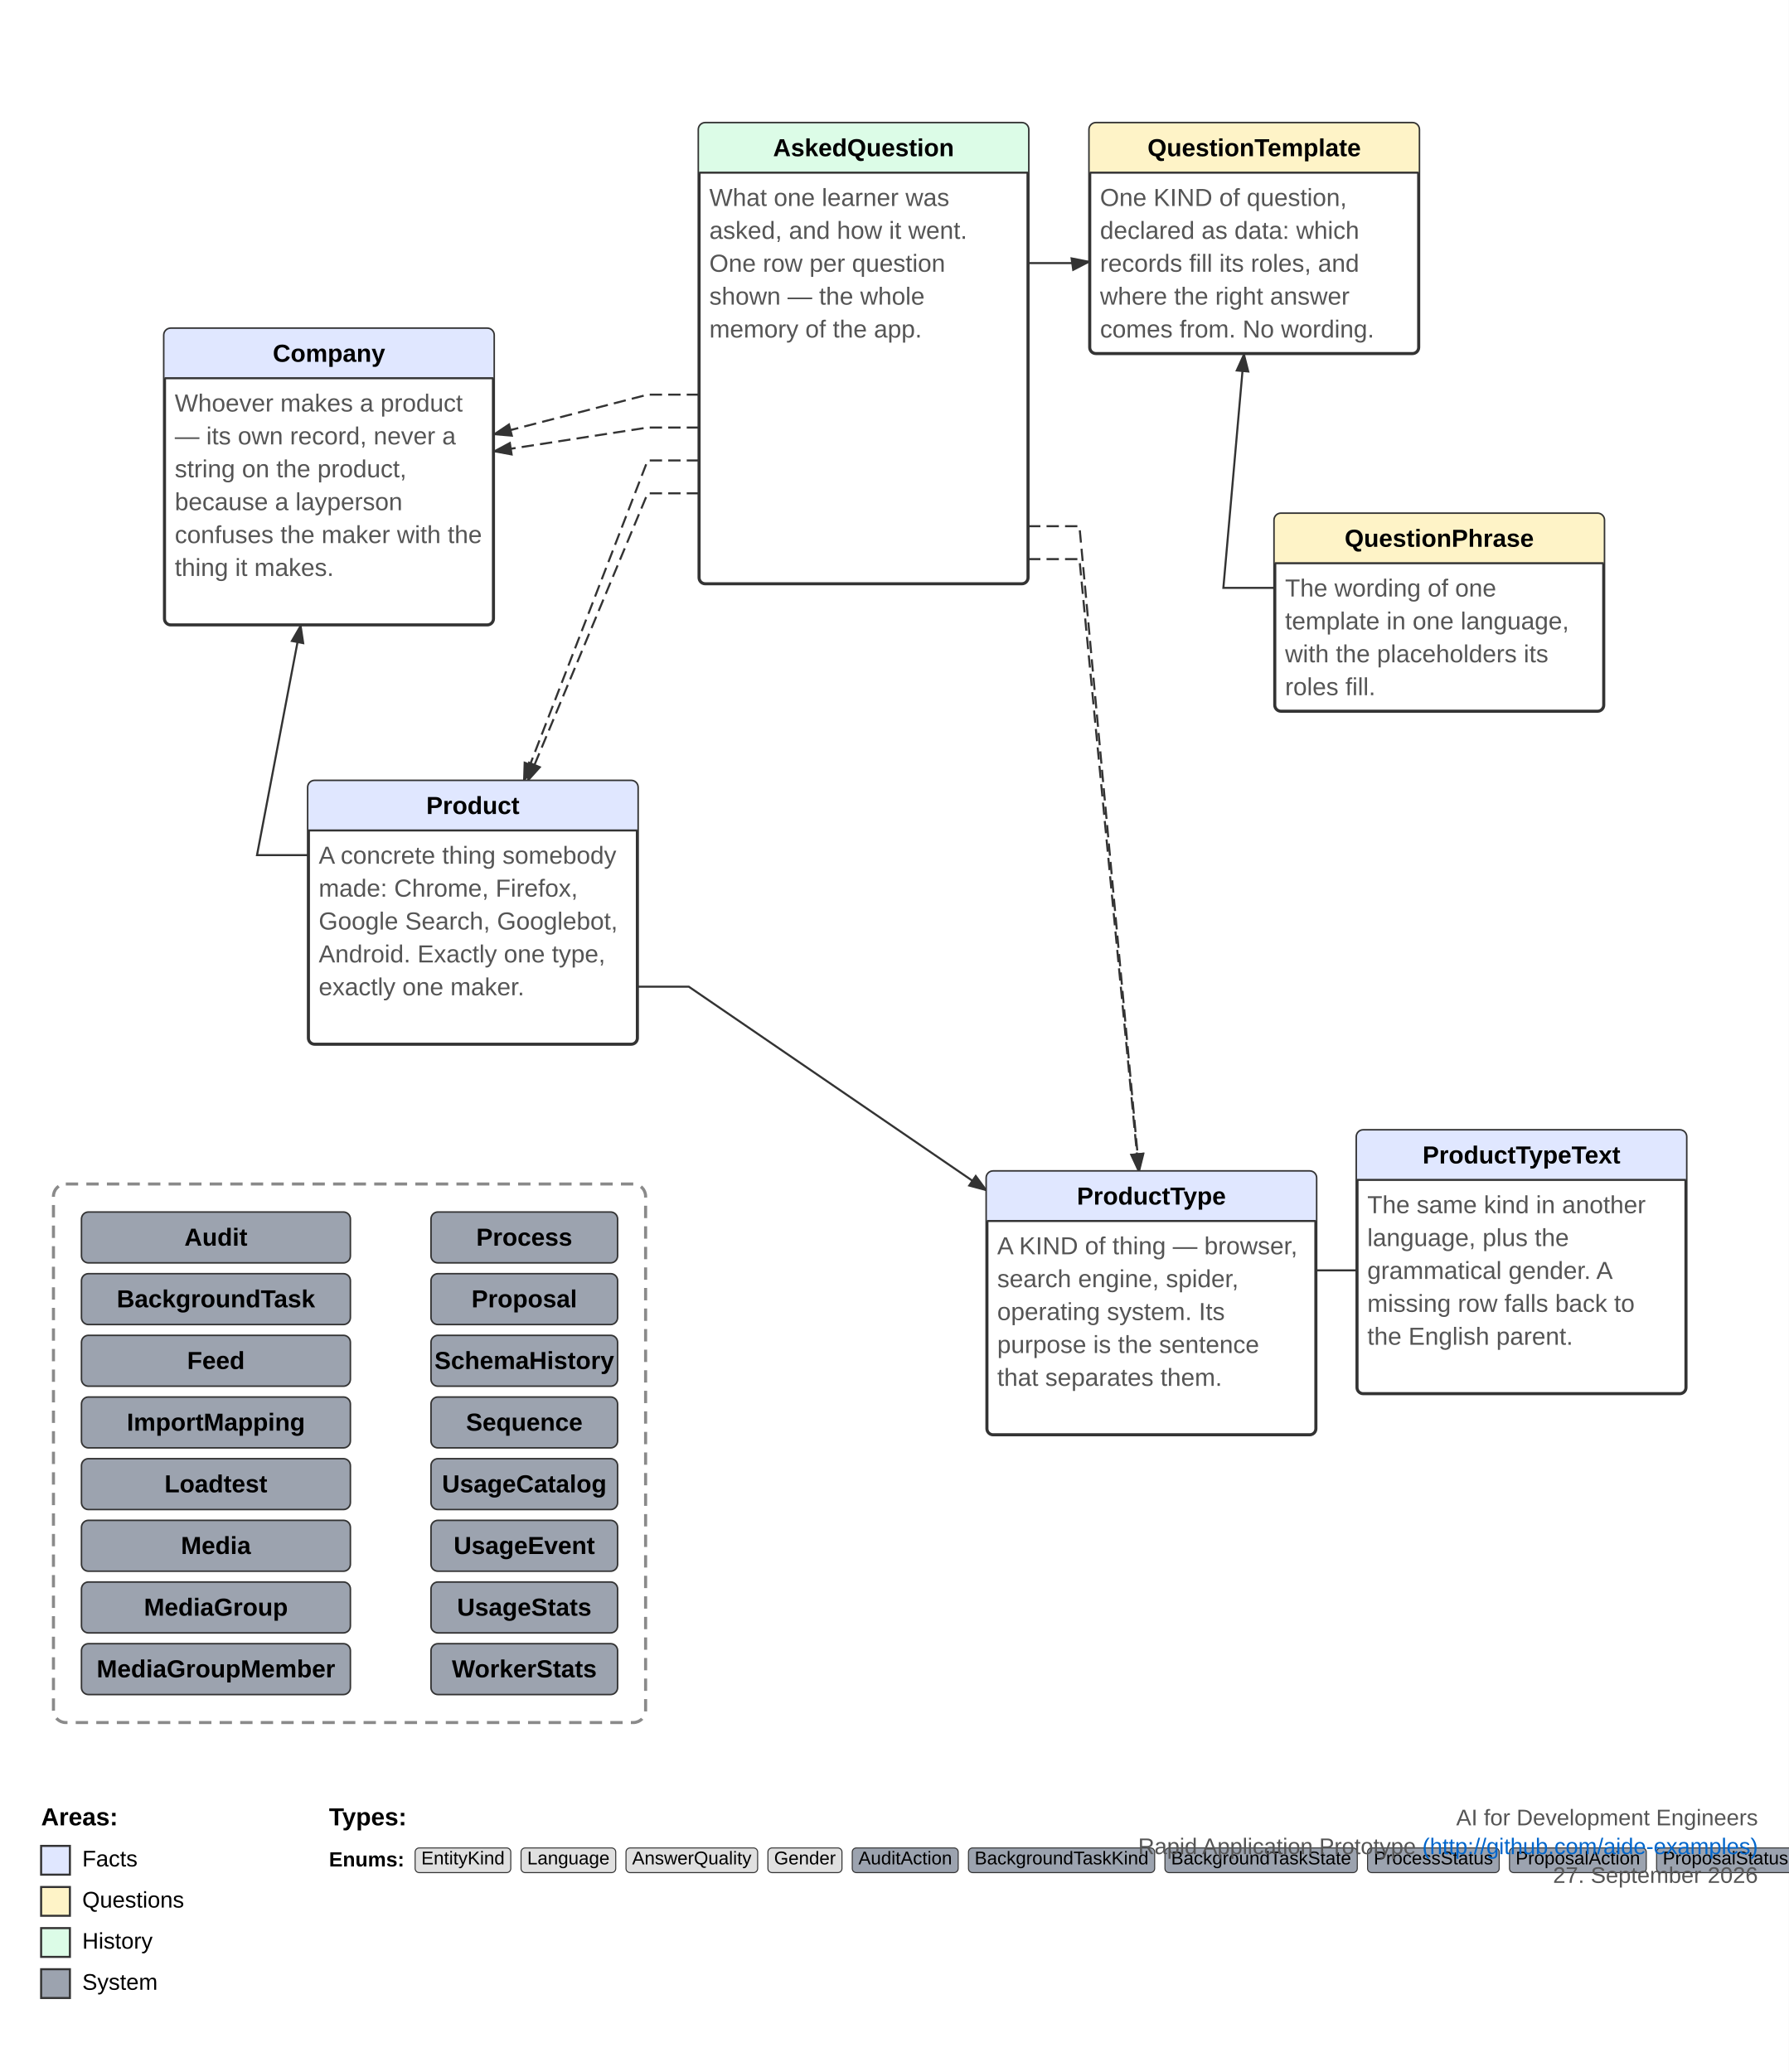
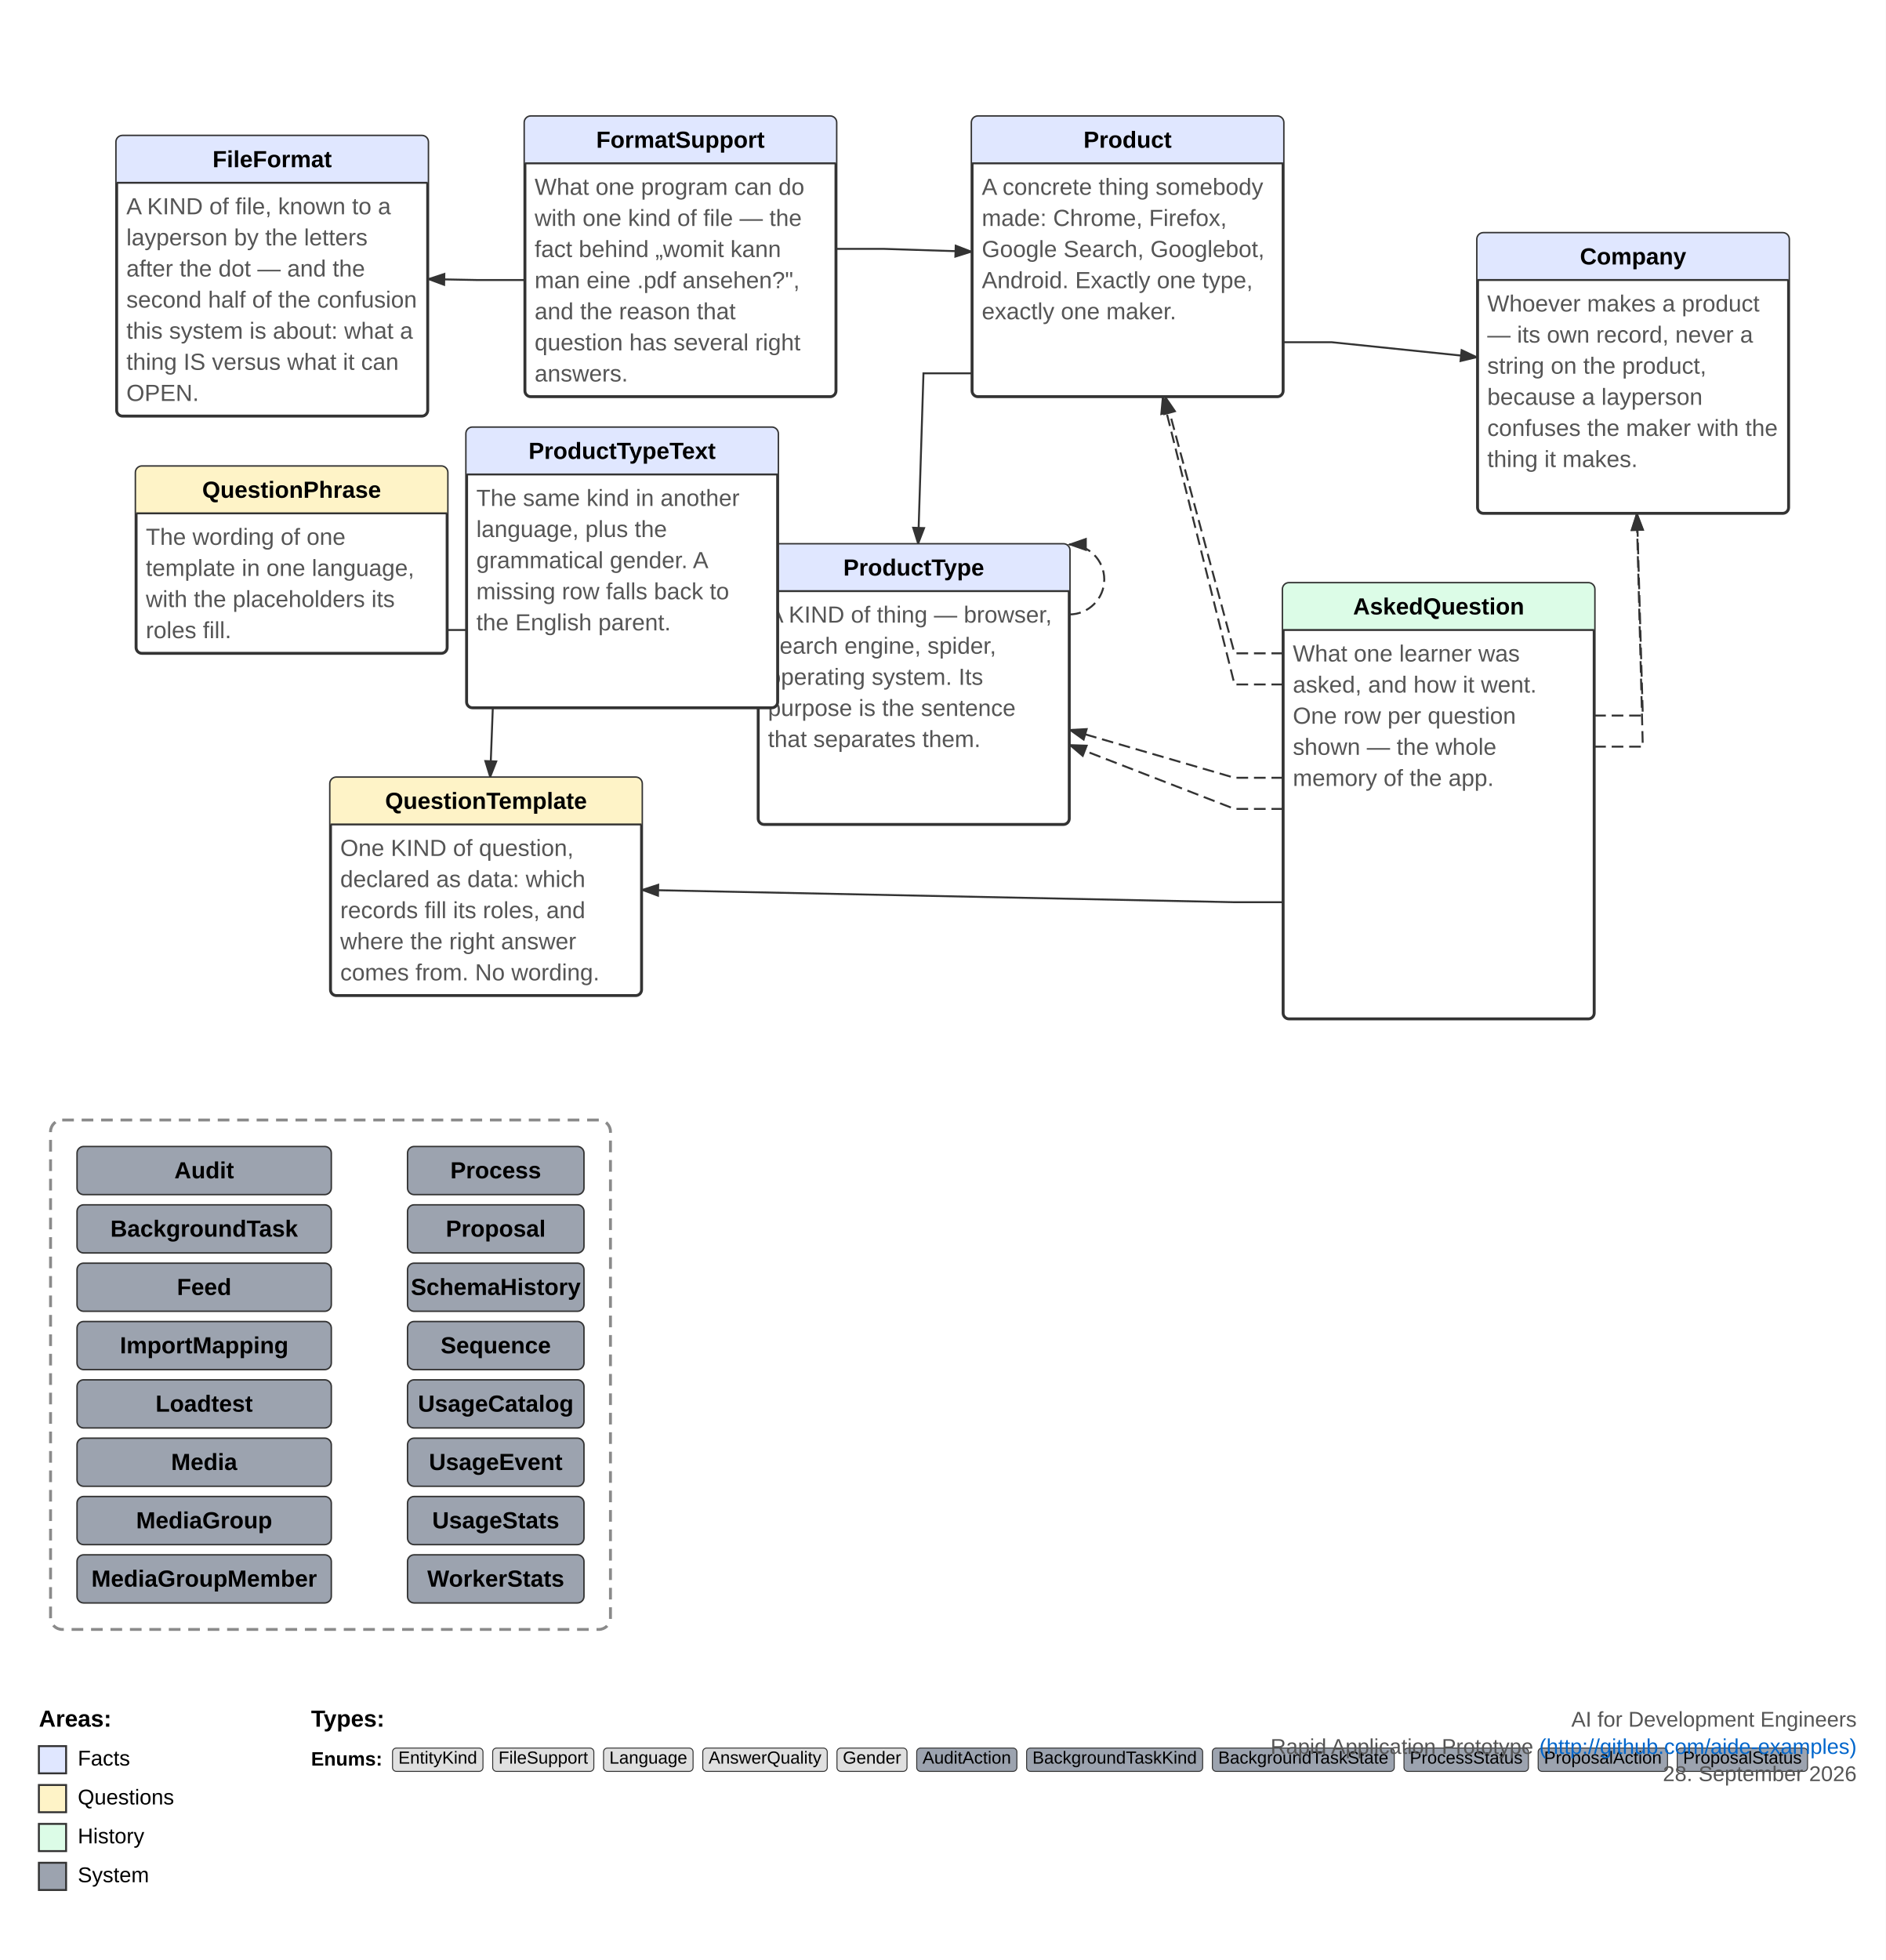
- <svg xmlns="http://www.w3.org/2000/svg" viewBox="0 0 870 1008" width="870" height="1008">
+ <svg xmlns="http://www.w3.org/2000/svg" viewBox="0 0 970 1008" width="970" height="1008">
  <defs>
    <marker id="arrowhead" markerWidth="10" markerHeight="7" refX="9" refY="3.5" orient="auto">
      <polygon points="0 0, 10 3.5, 0 7" fill="#333" />
    </marker>
    <clipPath id="clip-AskedQuestion">
-       <rect x="340" y="60" width="160" height="224" rx="3" />
+       <rect x="660" y="300" width="160" height="224" rx="3" />
    </clipPath>
    <clipPath id="clip-Company">
-       <rect x="80" y="160" width="160" height="144" rx="3" />
+       <rect x="760" y="120" width="160" height="144" rx="3" />
+     </clipPath>
+     <clipPath id="clip-FileFormat">
+       <rect x="60" y="70" width="160" height="144" rx="3" />
+     </clipPath>
+     <clipPath id="clip-FormatSupport">
+       <rect x="270" y="60" width="160" height="144" rx="3" />
    </clipPath>
    <clipPath id="clip-Product">
-       <rect x="150" y="380" width="160" height="128" rx="3" />
+       <rect x="500" y="60" width="160" height="144" rx="3" />
    </clipPath>
    <clipPath id="clip-ProductType">
-       <rect x="480" y="570" width="160" height="128" rx="3" />
+       <rect x="390" y="280" width="160" height="144" rx="3" />
    </clipPath>
    <clipPath id="clip-ProductTypeText">
-       <rect x="660" y="550" width="160" height="128" rx="3" />
+       <rect x="240" y="220" width="160" height="144" rx="3" />
    </clipPath>
    <clipPath id="clip-QuestionPhrase">
-       <rect x="620" y="250" width="160" height="96" rx="3" />
+       <rect x="70" y="240" width="160" height="96" rx="3" />
    </clipPath>
    <clipPath id="clip-QuestionTemplate">
-       <rect x="530" y="60" width="160" height="112" rx="3" />
+       <rect x="170" y="400" width="160" height="112" rx="3" />
    </clipPath>
    <clipPath id="clip-Audit">
      <rect x="40" y="590" width="130.045" height="24" rx="3" />
    </clipPath>
    <clipPath id="clip-BackgroundTask">
      <rect x="40" y="620" width="130.045" height="24" rx="3" />
    </clipPath>
    <clipPath id="clip-Feed">
      <rect x="40" y="650" width="130.045" height="24" rx="3" />
    </clipPath>
    <clipPath id="clip-ImportMapping">
      <rect x="40" y="680" width="130.045" height="24" rx="3" />
    </clipPath>
    <clipPath id="clip-Loadtest">
      <rect x="40" y="710" width="130.045" height="24" rx="3" />
    </clipPath>
    <clipPath id="clip-Media">
      <rect x="40" y="740" width="130.045" height="24" rx="3" />
    </clipPath>
    <clipPath id="clip-MediaGroup">
      <rect x="40" y="770" width="130.045" height="24" rx="3" />
    </clipPath>
    <clipPath id="clip-MediaGroupMember">
      <rect x="40" y="800" width="130.045" height="24" rx="3" />
    </clipPath>
    <clipPath id="clip-Process">
      <rect x="210" y="590" width="90" height="24" rx="3" />
    </clipPath>
    <clipPath id="clip-Proposal">
      <rect x="210" y="620" width="90" height="24" rx="3" />
    </clipPath>
    <clipPath id="clip-SchemaHistory">
      <rect x="210" y="650" width="90" height="24" rx="3" />
    </clipPath>
    <clipPath id="clip-Sequence">
      <rect x="210" y="680" width="90" height="24" rx="3" />
    </clipPath>
    <clipPath id="clip-UsageCatalog">
      <rect x="210" y="710" width="90" height="24" rx="3" />
    </clipPath>
    <clipPath id="clip-UsageEvent">
      <rect x="210" y="740" width="90" height="24" rx="3" />
    </clipPath>
    <clipPath id="clip-UsageStats">
      <rect x="210" y="770" width="90" height="24" rx="3" />
    </clipPath>
    <clipPath id="clip-WorkerStats">
      <rect x="210" y="800" width="90" height="24" rx="3" />
    </clipPath>
  </defs>
-   <rect width="870" height="1008" fill="white" />
-   <path d="M 500 128 L 525 128 L 530 127.294" fill="none" stroke="#333" stroke-width="1" marker-end="url(#arrowhead)" />
-   <path d="M 340 224 L 315 224 L 254.727 380" fill="none" stroke="#333" stroke-width="1" marker-end="url(#arrowhead)" stroke-dasharray="6,3" />
-   <path d="M 500 256 L 525 256 L 554.074 570" fill="none" stroke="#333" stroke-width="1" marker-end="url(#arrowhead)" stroke-dasharray="6,3" />
-   <path d="M 340 192 L 315 192 L 240 211.355" fill="none" stroke="#333" stroke-width="1" marker-end="url(#arrowhead)" stroke-dasharray="6,3" />
-   <path d="M 340 240 L 315 240 L 256.667 380" fill="none" stroke="#333" stroke-width="1" marker-end="url(#arrowhead)" stroke-dasharray="6,3" />
-   <path d="M 500 272 L 525 272 L 553.812 570" fill="none" stroke="#333" stroke-width="1" marker-end="url(#arrowhead)" stroke-dasharray="6,3" />
-   <path d="M 340 208 L 315 208 L 240 219.613" fill="none" stroke="#333" stroke-width="1" marker-end="url(#arrowhead)" stroke-dasharray="6,3" />
-   <path d="M 310 480 L 335 480 L 480 579.244" fill="none" stroke="#333" stroke-width="1" marker-end="url(#arrowhead)" />
-   <path d="M 150 416 L 125 416 L 146.304 304" fill="none" stroke="#333" stroke-width="1" marker-end="url(#arrowhead)" />
-   <path d="M 660 618 L 635 618 L 560 634" fill="none" stroke="#333" stroke-width="1" marker-end="url(#arrowhead)" />
-   <path d="M 620 286 L 595 286 L 605.059 172" fill="none" stroke="#333" stroke-width="1" marker-end="url(#arrowhead)" />
+   <rect width="970" height="1008" fill="white" />
+   <path d="M 660 464 L 635 464 L 330 457.662" fill="none" stroke="#333" stroke-width="1" marker-end="url(#arrowhead)" />
+   <path d="M 660 336 L 635 336 L 599.412 204" fill="none" stroke="#333" stroke-width="1" marker-end="url(#arrowhead)" stroke-dasharray="6,3" />
+   <path d="M 660 400 L 635 400 L 550 375.273" fill="none" stroke="#333" stroke-width="1" marker-end="url(#arrowhead)" stroke-dasharray="6,3" />
+   <path d="M 820 368 L 845 368 L 842.045 264" fill="none" stroke="#333" stroke-width="1" marker-end="url(#arrowhead)" stroke-dasharray="6,3" />
+   <path d="M 660 352 L 635 352 L 598 204" fill="none" stroke="#333" stroke-width="1" marker-end="url(#arrowhead)" stroke-dasharray="6,3" />
+   <path d="M 660 416 L 635 416 L 550 383.03" fill="none" stroke="#333" stroke-width="1" marker-end="url(#arrowhead)" stroke-dasharray="6,3" />
+   <path d="M 820 384 L 845 384 L 841.875 264" fill="none" stroke="#333" stroke-width="1" marker-end="url(#arrowhead)" stroke-dasharray="6,3" />
+   <path d="M 430 128 L 455 128 L 500 129.44" fill="none" stroke="#333" stroke-width="1" marker-end="url(#arrowhead)" />
+   <path d="M 270 144 L 245 144 L 220 143.524" fill="none" stroke="#333" stroke-width="1" marker-end="url(#arrowhead)" />
+   <path d="M 500 192 L 475 192 L 472.25 280" fill="none" stroke="#333" stroke-width="1" marker-end="url(#arrowhead)" />
+   <path d="M 660 176 L 685 176 L 760 183.742" fill="none" stroke="#333" stroke-width="1" marker-end="url(#arrowhead)" />
+   <path d="M 550 316 A 18 18 0 0 0 550 280" fill="none" stroke="#333" stroke-width="1" marker-end="url(#arrowhead)" stroke-dasharray="6,3" />
+   <path d="M 400 352 L 425 352 L 470 352" fill="none" stroke="#333" stroke-width="1" marker-end="url(#arrowhead)" />
+   <path d="M 230 324 L 255 324 L 252.121 400" fill="none" stroke="#333" stroke-width="1" marker-end="url(#arrowhead)" />
  <rect x="26" y="576" width="288" height="262" fill="none" stroke="#8a8a8a" stroke-width="1.5" stroke-dasharray="6,4" rx="6" />
-   <rect x="340" y="60" width="160" height="224" fill="white" stroke="#333" stroke-width="1.5" rx="3" />
-   <rect x="340" y="60" width="160" height="24" fill="#DCFCE7" clip-path="url(#clip-AskedQuestion)" />
-   <text x="420" y="76" text-anchor="middle" font-family="Arial, sans-serif" font-size="12" font-weight="bold">AskedQuestion</text>
-   <line x1="340" y1="84" x2="500" y2="84" stroke="#333" stroke-width="1" />
-   <text x="345" y="100.2" font-family="Arial, sans-serif" font-size="12" fill="#555">What one learner was</text>
-   <text x="345" y="116.2" font-family="Arial, sans-serif" font-size="12" fill="#555">asked, and how it went.</text>
-   <text x="345" y="132.2" font-family="Arial, sans-serif" font-size="12" fill="#555">One row per question</text>
-   <text x="345" y="148.2" font-family="Arial, sans-serif" font-size="12" fill="#555">shown — the whole</text>
-   <text x="345" y="164.2" font-family="Arial, sans-serif" font-size="12" fill="#555">memory of the app.</text>
-   <rect x="80" y="160" width="160" height="144" fill="white" stroke="#333" stroke-width="1.5" rx="3" />
-   <rect x="80" y="160" width="160" height="24" fill="#E0E7FF" clip-path="url(#clip-Company)" />
-   <text x="160" y="176" text-anchor="middle" font-family="Arial, sans-serif" font-size="12" font-weight="bold">Company</text>
-   <line x1="80" y1="184" x2="240" y2="184" stroke="#333" stroke-width="1" />
-   <text x="85" y="200.2" font-family="Arial, sans-serif" font-size="12" fill="#555">Whoever makes a product</text>
-   <text x="85" y="216.2" font-family="Arial, sans-serif" font-size="12" fill="#555">— its own record, never a</text>
-   <text x="85" y="232.2" font-family="Arial, sans-serif" font-size="12" fill="#555">string on the product,</text>
-   <text x="85" y="248.2" font-family="Arial, sans-serif" font-size="12" fill="#555">because a layperson</text>
-   <text x="85" y="264.2" font-family="Arial, sans-serif" font-size="12" fill="#555">confuses the maker with the</text>
-   <text x="85" y="280.2" font-family="Arial, sans-serif" font-size="12" fill="#555">thing it makes.</text>
-   <rect x="150" y="380" width="160" height="128" fill="white" stroke="#333" stroke-width="1.5" rx="3" />
-   <rect x="150" y="380" width="160" height="24" fill="#E0E7FF" clip-path="url(#clip-Product)" />
-   <text x="230" y="396" text-anchor="middle" font-family="Arial, sans-serif" font-size="12" font-weight="bold">Product</text>
-   <line x1="150" y1="404" x2="310" y2="404" stroke="#333" stroke-width="1" />
-   <text x="155" y="420.2" font-family="Arial, sans-serif" font-size="12" fill="#555">A concrete thing somebody</text>
-   <text x="155" y="436.2" font-family="Arial, sans-serif" font-size="12" fill="#555">made: Chrome, Firefox,</text>
-   <text x="155" y="452.2" font-family="Arial, sans-serif" font-size="12" fill="#555">Google Search, Googlebot,</text>
-   <text x="155" y="468.2" font-family="Arial, sans-serif" font-size="12" fill="#555">Android. Exactly one type,</text>
-   <text x="155" y="484.2" font-family="Arial, sans-serif" font-size="12" fill="#555">exactly one maker.</text>
-   <rect x="480" y="570" width="160" height="128" fill="white" stroke="#333" stroke-width="1.5" rx="3" />
-   <rect x="480" y="570" width="160" height="24" fill="#E0E7FF" clip-path="url(#clip-ProductType)" />
-   <text x="560" y="586" text-anchor="middle" font-family="Arial, sans-serif" font-size="12" font-weight="bold">ProductType</text>
-   <line x1="480" y1="594" x2="640" y2="594" stroke="#333" stroke-width="1" />
-   <text x="485" y="610.2" font-family="Arial, sans-serif" font-size="12" fill="#555">A KIND of thing — browser,</text>
-   <text x="485" y="626.2" font-family="Arial, sans-serif" font-size="12" fill="#555">search engine, spider,</text>
-   <text x="485" y="642.2" font-family="Arial, sans-serif" font-size="12" fill="#555">operating system. Its</text>
-   <text x="485" y="658.2" font-family="Arial, sans-serif" font-size="12" fill="#555">purpose is the sentence</text>
-   <text x="485" y="674.2" font-family="Arial, sans-serif" font-size="12" fill="#555">that separates them.</text>
-   <rect x="660" y="550" width="160" height="128" fill="white" stroke="#333" stroke-width="1.5" rx="3" />
-   <rect x="660" y="550" width="160" height="24" fill="#E0E7FF" clip-path="url(#clip-ProductTypeText)" />
-   <text x="740" y="566" text-anchor="middle" font-family="Arial, sans-serif" font-size="12" font-weight="bold">ProductTypeText</text>
-   <line x1="660" y1="574" x2="820" y2="574" stroke="#333" stroke-width="1" />
-   <text x="665" y="590.2" font-family="Arial, sans-serif" font-size="12" fill="#555">The same kind in another</text>
-   <text x="665" y="606.2" font-family="Arial, sans-serif" font-size="12" fill="#555">language, plus the</text>
-   <text x="665" y="622.2" font-family="Arial, sans-serif" font-size="12" fill="#555">grammatical gender. A</text>
-   <text x="665" y="638.2" font-family="Arial, sans-serif" font-size="12" fill="#555">missing row falls back to</text>
-   <text x="665" y="654.2" font-family="Arial, sans-serif" font-size="12" fill="#555">the English parent.</text>
-   <rect x="620" y="250" width="160" height="96" fill="white" stroke="#333" stroke-width="1.5" rx="3" />
-   <rect x="620" y="250" width="160" height="24" fill="#FEF3C7" clip-path="url(#clip-QuestionPhrase)" />
-   <text x="700" y="266" text-anchor="middle" font-family="Arial, sans-serif" font-size="12" font-weight="bold">QuestionPhrase</text>
-   <line x1="620" y1="274" x2="780" y2="274" stroke="#333" stroke-width="1" />
-   <text x="625" y="290.2" font-family="Arial, sans-serif" font-size="12" fill="#555">The wording of one</text>
-   <text x="625" y="306.2" font-family="Arial, sans-serif" font-size="12" fill="#555">template in one language,</text>
-   <text x="625" y="322.2" font-family="Arial, sans-serif" font-size="12" fill="#555">with the placeholders its</text>
-   <text x="625" y="338.2" font-family="Arial, sans-serif" font-size="12" fill="#555">roles fill.</text>
-   <rect x="530" y="60" width="160" height="112" fill="white" stroke="#333" stroke-width="1.5" rx="3" />
-   <rect x="530" y="60" width="160" height="24" fill="#FEF3C7" clip-path="url(#clip-QuestionTemplate)" />
-   <text x="610" y="76" text-anchor="middle" font-family="Arial, sans-serif" font-size="12" font-weight="bold">QuestionTemplate</text>
-   <line x1="530" y1="84" x2="690" y2="84" stroke="#333" stroke-width="1" />
-   <text x="535" y="100.2" font-family="Arial, sans-serif" font-size="12" fill="#555">One KIND of question,</text>
-   <text x="535" y="116.2" font-family="Arial, sans-serif" font-size="12" fill="#555">declared as data: which</text>
-   <text x="535" y="132.2" font-family="Arial, sans-serif" font-size="12" fill="#555">records fill its roles, and</text>
-   <text x="535" y="148.2" font-family="Arial, sans-serif" font-size="12" fill="#555">where the right answer</text>
-   <text x="535" y="164.2" font-family="Arial, sans-serif" font-size="12" fill="#555">comes from. No wording.</text>
+   <rect x="660" y="300" width="160" height="224" fill="white" stroke="#333" stroke-width="1.5" rx="3" />
+   <rect x="660" y="300" width="160" height="24" fill="#DCFCE7" clip-path="url(#clip-AskedQuestion)" />
+   <text x="740" y="316" text-anchor="middle" font-family="Arial, sans-serif" font-size="12" font-weight="bold">AskedQuestion</text>
+   <line x1="660" y1="324" x2="820" y2="324" stroke="#333" stroke-width="1" />
+   <text x="665" y="340.2" font-family="Arial, sans-serif" font-size="12" fill="#555">What one learner was</text>
+   <text x="665" y="356.2" font-family="Arial, sans-serif" font-size="12" fill="#555">asked, and how it went.</text>
+   <text x="665" y="372.2" font-family="Arial, sans-serif" font-size="12" fill="#555">One row per question</text>
+   <text x="665" y="388.2" font-family="Arial, sans-serif" font-size="12" fill="#555">shown — the whole</text>
+   <text x="665" y="404.2" font-family="Arial, sans-serif" font-size="12" fill="#555">memory of the app.</text>
+   <rect x="760" y="120" width="160" height="144" fill="white" stroke="#333" stroke-width="1.5" rx="3" />
+   <rect x="760" y="120" width="160" height="24" fill="#E0E7FF" clip-path="url(#clip-Company)" />
+   <text x="840" y="136" text-anchor="middle" font-family="Arial, sans-serif" font-size="12" font-weight="bold">Company</text>
+   <line x1="760" y1="144" x2="920" y2="144" stroke="#333" stroke-width="1" />
+   <text x="765" y="160.2" font-family="Arial, sans-serif" font-size="12" fill="#555">Whoever makes a product</text>
+   <text x="765" y="176.2" font-family="Arial, sans-serif" font-size="12" fill="#555">— its own record, never a</text>
+   <text x="765" y="192.2" font-family="Arial, sans-serif" font-size="12" fill="#555">string on the product,</text>
+   <text x="765" y="208.2" font-family="Arial, sans-serif" font-size="12" fill="#555">because a layperson</text>
+   <text x="765" y="224.2" font-family="Arial, sans-serif" font-size="12" fill="#555">confuses the maker with the</text>
+   <text x="765" y="240.2" font-family="Arial, sans-serif" font-size="12" fill="#555">thing it makes.</text>
+   <rect x="60" y="70" width="160" height="144" fill="white" stroke="#333" stroke-width="1.5" rx="3" />
+   <rect x="60" y="70" width="160" height="24" fill="#E0E7FF" clip-path="url(#clip-FileFormat)" />
+   <text x="140" y="86" text-anchor="middle" font-family="Arial, sans-serif" font-size="12" font-weight="bold">FileFormat</text>
+   <line x1="60" y1="94" x2="220" y2="94" stroke="#333" stroke-width="1" />
+   <text x="65" y="110.2" font-family="Arial, sans-serif" font-size="12" fill="#555">A KIND of file, known to a</text>
+   <text x="65" y="126.2" font-family="Arial, sans-serif" font-size="12" fill="#555">layperson by the letters</text>
+   <text x="65" y="142.2" font-family="Arial, sans-serif" font-size="12" fill="#555">after the dot — and the</text>
+   <text x="65" y="158.2" font-family="Arial, sans-serif" font-size="12" fill="#555">second half of the confusion</text>
+   <text x="65" y="174.2" font-family="Arial, sans-serif" font-size="12" fill="#555">this system is about: what a</text>
+   <text x="65" y="190.2" font-family="Arial, sans-serif" font-size="12" fill="#555">thing IS versus what it can</text>
+   <text x="65" y="206.2" font-family="Arial, sans-serif" font-size="12" fill="#555">OPEN.</text>
+   <rect x="270" y="60" width="160" height="144" fill="white" stroke="#333" stroke-width="1.5" rx="3" />
+   <rect x="270" y="60" width="160" height="24" fill="#E0E7FF" clip-path="url(#clip-FormatSupport)" />
+   <text x="350" y="76" text-anchor="middle" font-family="Arial, sans-serif" font-size="12" font-weight="bold">FormatSupport</text>
+   <line x1="270" y1="84" x2="430" y2="84" stroke="#333" stroke-width="1" />
+   <text x="275" y="100.2" font-family="Arial, sans-serif" font-size="12" fill="#555">What one program can do</text>
+   <text x="275" y="116.2" font-family="Arial, sans-serif" font-size="12" fill="#555">with one kind of file — the</text>
+   <text x="275" y="132.2" font-family="Arial, sans-serif" font-size="12" fill="#555">fact behind „womit kann</text>
+   <text x="275" y="148.2" font-family="Arial, sans-serif" font-size="12" fill="#555">man eine .pdf ansehen?",</text>
+   <text x="275" y="164.2" font-family="Arial, sans-serif" font-size="12" fill="#555">and the reason that</text>
+   <text x="275" y="180.2" font-family="Arial, sans-serif" font-size="12" fill="#555">question has several right</text>
+   <text x="275" y="196.2" font-family="Arial, sans-serif" font-size="12" fill="#555">answers.</text>
+   <rect x="500" y="60" width="160" height="144" fill="white" stroke="#333" stroke-width="1.5" rx="3" />
+   <rect x="500" y="60" width="160" height="24" fill="#E0E7FF" clip-path="url(#clip-Product)" />
+   <text x="580" y="76" text-anchor="middle" font-family="Arial, sans-serif" font-size="12" font-weight="bold">Product</text>
+   <line x1="500" y1="84" x2="660" y2="84" stroke="#333" stroke-width="1" />
+   <text x="505" y="100.2" font-family="Arial, sans-serif" font-size="12" fill="#555">A concrete thing somebody</text>
+   <text x="505" y="116.2" font-family="Arial, sans-serif" font-size="12" fill="#555">made: Chrome, Firefox,</text>
+   <text x="505" y="132.2" font-family="Arial, sans-serif" font-size="12" fill="#555">Google Search, Googlebot,</text>
+   <text x="505" y="148.2" font-family="Arial, sans-serif" font-size="12" fill="#555">Android. Exactly one type,</text>
+   <text x="505" y="164.2" font-family="Arial, sans-serif" font-size="12" fill="#555">exactly one maker.</text>
+   <rect x="390" y="280" width="160" height="144" fill="white" stroke="#333" stroke-width="1.5" rx="3" />
+   <rect x="390" y="280" width="160" height="24" fill="#E0E7FF" clip-path="url(#clip-ProductType)" />
+   <text x="470" y="296" text-anchor="middle" font-family="Arial, sans-serif" font-size="12" font-weight="bold">ProductType</text>
+   <line x1="390" y1="304" x2="550" y2="304" stroke="#333" stroke-width="1" />
+   <text x="395" y="320.2" font-family="Arial, sans-serif" font-size="12" fill="#555">A KIND of thing — browser,</text>
+   <text x="395" y="336.2" font-family="Arial, sans-serif" font-size="12" fill="#555">search engine, spider,</text>
+   <text x="395" y="352.2" font-family="Arial, sans-serif" font-size="12" fill="#555">operating system. Its</text>
+   <text x="395" y="368.2" font-family="Arial, sans-serif" font-size="12" fill="#555">purpose is the sentence</text>
+   <text x="395" y="384.2" font-family="Arial, sans-serif" font-size="12" fill="#555">that separates them.</text>
+   <rect x="240" y="220" width="160" height="144" fill="white" stroke="#333" stroke-width="1.5" rx="3" />
+   <rect x="240" y="220" width="160" height="24" fill="#E0E7FF" clip-path="url(#clip-ProductTypeText)" />
+   <text x="320" y="236" text-anchor="middle" font-family="Arial, sans-serif" font-size="12" font-weight="bold">ProductTypeText</text>
+   <line x1="240" y1="244" x2="400" y2="244" stroke="#333" stroke-width="1" />
+   <text x="245" y="260.2" font-family="Arial, sans-serif" font-size="12" fill="#555">The same kind in another</text>
+   <text x="245" y="276.2" font-family="Arial, sans-serif" font-size="12" fill="#555">language, plus the</text>
+   <text x="245" y="292.2" font-family="Arial, sans-serif" font-size="12" fill="#555">grammatical gender. A</text>
+   <text x="245" y="308.2" font-family="Arial, sans-serif" font-size="12" fill="#555">missing row falls back to</text>
+   <text x="245" y="324.2" font-family="Arial, sans-serif" font-size="12" fill="#555">the English parent.</text>
+   <rect x="70" y="240" width="160" height="96" fill="white" stroke="#333" stroke-width="1.5" rx="3" />
+   <rect x="70" y="240" width="160" height="24" fill="#FEF3C7" clip-path="url(#clip-QuestionPhrase)" />
+   <text x="150" y="256" text-anchor="middle" font-family="Arial, sans-serif" font-size="12" font-weight="bold">QuestionPhrase</text>
+   <line x1="70" y1="264" x2="230" y2="264" stroke="#333" stroke-width="1" />
+   <text x="75" y="280.2" font-family="Arial, sans-serif" font-size="12" fill="#555">The wording of one</text>
+   <text x="75" y="296.2" font-family="Arial, sans-serif" font-size="12" fill="#555">template in one language,</text>
+   <text x="75" y="312.2" font-family="Arial, sans-serif" font-size="12" fill="#555">with the placeholders its</text>
+   <text x="75" y="328.2" font-family="Arial, sans-serif" font-size="12" fill="#555">roles fill.</text>
+   <rect x="170" y="400" width="160" height="112" fill="white" stroke="#333" stroke-width="1.5" rx="3" />
+   <rect x="170" y="400" width="160" height="24" fill="#FEF3C7" clip-path="url(#clip-QuestionTemplate)" />
+   <text x="250" y="416" text-anchor="middle" font-family="Arial, sans-serif" font-size="12" font-weight="bold">QuestionTemplate</text>
+   <line x1="170" y1="424" x2="330" y2="424" stroke="#333" stroke-width="1" />
+   <text x="175" y="440.2" font-family="Arial, sans-serif" font-size="12" fill="#555">One KIND of question,</text>
+   <text x="175" y="456.2" font-family="Arial, sans-serif" font-size="12" fill="#555">declared as data: which</text>
+   <text x="175" y="472.2" font-family="Arial, sans-serif" font-size="12" fill="#555">records fill its roles, and</text>
+   <text x="175" y="488.2" font-family="Arial, sans-serif" font-size="12" fill="#555">where the right answer</text>
+   <text x="175" y="504.2" font-family="Arial, sans-serif" font-size="12" fill="#555">comes from. No wording.</text>
  <rect x="40" y="590" width="130.045" height="24" fill="white" stroke="#333" stroke-width="1.5" rx="3" />
  <rect x="40" y="590" width="130.045" height="24" fill="#9ca3af" clip-path="url(#clip-Audit)" />
  <text x="105.022" y="606" text-anchor="middle" font-family="Arial, sans-serif" font-size="12" font-weight="bold">Audit</text>
  <rect x="40" y="620" width="130.045" height="24" fill="white" stroke="#333" stroke-width="1.5" rx="3" />
  <rect x="40" y="620" width="130.045" height="24" fill="#9ca3af" clip-path="url(#clip-BackgroundTask)" />
  <text x="105.022" y="636" text-anchor="middle" font-family="Arial, sans-serif" font-size="12" font-weight="bold">BackgroundTask</text>
  <rect x="40" y="650" width="130.045" height="24" fill="white" stroke="#333" stroke-width="1.5" rx="3" />
  <rect x="40" y="650" width="130.045" height="24" fill="#9ca3af" clip-path="url(#clip-Feed)" />
  <text x="105.022" y="666" text-anchor="middle" font-family="Arial, sans-serif" font-size="12" font-weight="bold">Feed</text>
  <rect x="40" y="680" width="130.045" height="24" fill="white" stroke="#333" stroke-width="1.5" rx="3" />
  <rect x="40" y="680" width="130.045" height="24" fill="#9ca3af" clip-path="url(#clip-ImportMapping)" />
  <text x="105.022" y="696" text-anchor="middle" font-family="Arial, sans-serif" font-size="12" font-weight="bold">ImportMapping</text>
  <rect x="40" y="710" width="130.045" height="24" fill="white" stroke="#333" stroke-width="1.5" rx="3" />
  <rect x="40" y="710" width="130.045" height="24" fill="#9ca3af" clip-path="url(#clip-Loadtest)" />
  <text x="105.022" y="726" text-anchor="middle" font-family="Arial, sans-serif" font-size="12" font-weight="bold">Loadtest</text>
  <rect x="40" y="740" width="130.045" height="24" fill="white" stroke="#333" stroke-width="1.5" rx="3" />
  <rect x="40" y="740" width="130.045" height="24" fill="#9ca3af" clip-path="url(#clip-Media)" />
  <text x="105.022" y="756" text-anchor="middle" font-family="Arial, sans-serif" font-size="12" font-weight="bold">Media</text>
  <rect x="40" y="770" width="130.045" height="24" fill="white" stroke="#333" stroke-width="1.5" rx="3" />
  <rect x="40" y="770" width="130.045" height="24" fill="#9ca3af" clip-path="url(#clip-MediaGroup)" />
  <text x="105.022" y="786" text-anchor="middle" font-family="Arial, sans-serif" font-size="12" font-weight="bold">MediaGroup</text>
  <rect x="40" y="800" width="130.045" height="24" fill="white" stroke="#333" stroke-width="1.5" rx="3" />
  <rect x="40" y="800" width="130.045" height="24" fill="#9ca3af" clip-path="url(#clip-MediaGroupMember)" />
  <text x="105.022" y="816" text-anchor="middle" font-family="Arial, sans-serif" font-size="12" font-weight="bold">MediaGroupMember</text>
  <rect x="210" y="590" width="90" height="24" fill="white" stroke="#333" stroke-width="1.5" rx="3" />
  <rect x="210" y="590" width="90" height="24" fill="#9ca3af" clip-path="url(#clip-Process)" />
  <text x="255" y="606" text-anchor="middle" font-family="Arial, sans-serif" font-size="12" font-weight="bold">Process</text>
  <rect x="210" y="620" width="90" height="24" fill="white" stroke="#333" stroke-width="1.5" rx="3" />
  <rect x="210" y="620" width="90" height="24" fill="#9ca3af" clip-path="url(#clip-Proposal)" />
  <text x="255" y="636" text-anchor="middle" font-family="Arial, sans-serif" font-size="12" font-weight="bold">Proposal</text>
  <rect x="210" y="650" width="90" height="24" fill="white" stroke="#333" stroke-width="1.5" rx="3" />
  <rect x="210" y="650" width="90" height="24" fill="#9ca3af" clip-path="url(#clip-SchemaHistory)" />
  <text x="255" y="666" text-anchor="middle" font-family="Arial, sans-serif" font-size="12" font-weight="bold">SchemaHistory</text>
  <rect x="210" y="680" width="90" height="24" fill="white" stroke="#333" stroke-width="1.5" rx="3" />
  <rect x="210" y="680" width="90" height="24" fill="#9ca3af" clip-path="url(#clip-Sequence)" />
  <text x="255" y="696" text-anchor="middle" font-family="Arial, sans-serif" font-size="12" font-weight="bold">Sequence</text>
  <rect x="210" y="710" width="90" height="24" fill="white" stroke="#333" stroke-width="1.5" rx="3" />
  <rect x="210" y="710" width="90" height="24" fill="#9ca3af" clip-path="url(#clip-UsageCatalog)" />
  <text x="255" y="726" text-anchor="middle" font-family="Arial, sans-serif" font-size="12" font-weight="bold">UsageCatalog</text>
  <rect x="210" y="740" width="90" height="24" fill="white" stroke="#333" stroke-width="1.5" rx="3" />
  <rect x="210" y="740" width="90" height="24" fill="#9ca3af" clip-path="url(#clip-UsageEvent)" />
  <text x="255" y="756" text-anchor="middle" font-family="Arial, sans-serif" font-size="12" font-weight="bold">UsageEvent</text>
  <rect x="210" y="770" width="90" height="24" fill="white" stroke="#333" stroke-width="1.5" rx="3" />
  <rect x="210" y="770" width="90" height="24" fill="#9ca3af" clip-path="url(#clip-UsageStats)" />
  <text x="255" y="786" text-anchor="middle" font-family="Arial, sans-serif" font-size="12" font-weight="bold">UsageStats</text>
  <rect x="210" y="800" width="90" height="24" fill="white" stroke="#333" stroke-width="1.5" rx="3" />
  <rect x="210" y="800" width="90" height="24" fill="#9ca3af" clip-path="url(#clip-WorkerStats)" />
  <text x="255" y="816" text-anchor="middle" font-family="Arial, sans-serif" font-size="12" font-weight="bold">WorkerStats</text>
  <text x="20" y="888" font-family="Arial, sans-serif" font-size="12" font-weight="bold">Areas:</text>
  <text x="160" y="888" font-family="Arial, sans-serif" font-size="12" font-weight="bold">Types:</text>
  <rect x="20" y="898" width="14" height="14" fill="#E0E7FF" stroke="#333" stroke-width="1" />
  <text x="40" y="908" font-family="Arial, sans-serif" font-size="11">Facts</text>
  <text x="160" y="908" font-family="Arial, sans-serif" font-size="10" font-weight="bold">Enums:</text>
  <rect x="201.901" y="899" width="46.522" height="12" fill="#E0E0E0" stroke="#333" stroke-width="0.5" rx="2" />
  <text x="204.901" y="907" font-family="Arial, sans-serif" font-size="9">EntityKind</text>
-   <rect x="253.423" y="899" width="46.043" height="12" fill="#E0E0E0" stroke="#333" stroke-width="0.5" rx="2" />
-   <text x="256.423" y="907" font-family="Arial, sans-serif" font-size="9">Language</text>
-   <rect x="304.466" y="899" width="64.021" height="12" fill="#E0E0E0" stroke="#333" stroke-width="0.5" rx="2" />
-   <text x="307.466" y="907" font-family="Arial, sans-serif" font-size="9">AnswerQuality</text>
-   <rect x="373.487" y="899" width="36.019" height="12" fill="#E0E0E0" stroke="#333" stroke-width="0.5" rx="2" />
-   <text x="376.487" y="907" font-family="Arial, sans-serif" font-size="9">Gender</text>
-   <rect x="414.506" y="899" width="51.527" height="12" fill="#9ca3af" stroke="#333" stroke-width="0.5" rx="2" />
-   <text x="417.506" y="907" font-family="Arial, sans-serif" font-size="9">AuditAction</text>
-   <rect x="471.034" y="899" width="90.551" height="12" fill="#9ca3af" stroke="#333" stroke-width="0.5" rx="2" />
-   <text x="474.034" y="907" font-family="Arial, sans-serif" font-size="9">BackgroundTaskKind</text>
-   <rect x="566.584" y="899" width="93.552" height="12" fill="#9ca3af" stroke="#333" stroke-width="0.5" rx="2" />
-   <text x="569.584" y="907" font-family="Arial, sans-serif" font-size="9">BackgroundTaskState</text>
-   <rect x="665.137" y="899" width="64.025" height="12" fill="#9ca3af" stroke="#333" stroke-width="0.5" rx="2" />
-   <text x="668.137" y="907" font-family="Arial, sans-serif" font-size="9">ProcessStatus</text>
-   <rect x="734.162" y="899" width="66.535" height="12" fill="#9ca3af" stroke="#333" stroke-width="0.5" rx="2" />
-   <text x="737.162" y="907" font-family="Arial, sans-serif" font-size="9">ProposalAction</text>
-   <rect x="805.697" y="899" width="67.036" height="12" fill="#9ca3af" stroke="#333" stroke-width="0.5" rx="2" />
-   <text x="808.697" y="907" font-family="Arial, sans-serif" font-size="9">ProposalStatus</text>
+   <rect x="253.423" y="899" width="52.024" height="12" fill="#E0E0E0" stroke="#333" stroke-width="0.5" rx="2" />
+   <text x="256.423" y="907" font-family="Arial, sans-serif" font-size="9">FileSupport</text>
+   <rect x="310.447" y="899" width="46.043" height="12" fill="#E0E0E0" stroke="#333" stroke-width="0.5" rx="2" />
+   <text x="313.447" y="907" font-family="Arial, sans-serif" font-size="9">Language</text>
+   <rect x="361.49" y="899" width="64.021" height="12" fill="#E0E0E0" stroke="#333" stroke-width="0.5" rx="2" />
+   <text x="364.49" y="907" font-family="Arial, sans-serif" font-size="9">AnswerQuality</text>
+   <rect x="430.511" y="899" width="36.019" height="12" fill="#E0E0E0" stroke="#333" stroke-width="0.5" rx="2" />
+   <text x="433.511" y="907" font-family="Arial, sans-serif" font-size="9">Gender</text>
+   <rect x="471.53" y="899" width="51.527" height="12" fill="#9ca3af" stroke="#333" stroke-width="0.5" rx="2" />
+   <text x="474.53" y="907" font-family="Arial, sans-serif" font-size="9">AuditAction</text>
+   <rect x="528.058" y="899" width="90.551" height="12" fill="#9ca3af" stroke="#333" stroke-width="0.5" rx="2" />
+   <text x="531.058" y="907" font-family="Arial, sans-serif" font-size="9">BackgroundTaskKind</text>
+   <rect x="623.608" y="899" width="93.552" height="12" fill="#9ca3af" stroke="#333" stroke-width="0.5" rx="2" />
+   <text x="626.608" y="907" font-family="Arial, sans-serif" font-size="9">BackgroundTaskState</text>
+   <rect x="722.161" y="899" width="64.025" height="12" fill="#9ca3af" stroke="#333" stroke-width="0.5" rx="2" />
+   <text x="725.161" y="907" font-family="Arial, sans-serif" font-size="9">ProcessStatus</text>
+   <rect x="791.186" y="899" width="66.535" height="12" fill="#9ca3af" stroke="#333" stroke-width="0.5" rx="2" />
+   <text x="794.186" y="907" font-family="Arial, sans-serif" font-size="9">ProposalAction</text>
+   <rect x="862.721" y="899" width="67.036" height="12" fill="#9ca3af" stroke="#333" stroke-width="0.5" rx="2" />
+   <text x="865.721" y="907" font-family="Arial, sans-serif" font-size="9">ProposalStatus</text>
  <rect x="20" y="918" width="14" height="14" fill="#FEF3C7" stroke="#333" stroke-width="1" />
  <text x="40" y="928" font-family="Arial, sans-serif" font-size="11">Questions</text>
  <rect x="20" y="938" width="14" height="14" fill="#DCFCE7" stroke="#333" stroke-width="1" />
  <text x="40" y="948" font-family="Arial, sans-serif" font-size="11">History</text>
  <rect x="20" y="958" width="14" height="14" fill="#9ca3af" stroke="#333" stroke-width="1" />
  <text x="40" y="968" font-family="Arial, sans-serif" font-size="11">System</text>
-   <text x="855" y="888" text-anchor="end" font-family="Arial, sans-serif" font-size="11" fill="#555">AI for Development Engineers</text>
-   <text x="855" y="902" text-anchor="end" font-family="Arial, sans-serif" font-size="11" fill="#555">Rapid Application Prototype <tspan fill="#0066cc">(http://github.com/aide-examples)</tspan>
+   <text x="955" y="888" text-anchor="end" font-family="Arial, sans-serif" font-size="11" fill="#555">AI for Development Engineers</text>
+   <text x="955" y="902" text-anchor="end" font-family="Arial, sans-serif" font-size="11" fill="#555">Rapid Application Prototype <tspan fill="#0066cc">(http://github.com/aide-examples)</tspan>
  </text>
-   <text x="855" y="916" text-anchor="end" font-family="Arial, sans-serif" font-size="11" fill="#555">27. September 2026</text>
+   <text x="955" y="916" text-anchor="end" font-family="Arial, sans-serif" font-size="11" fill="#555">28. September 2026</text>
</svg>
